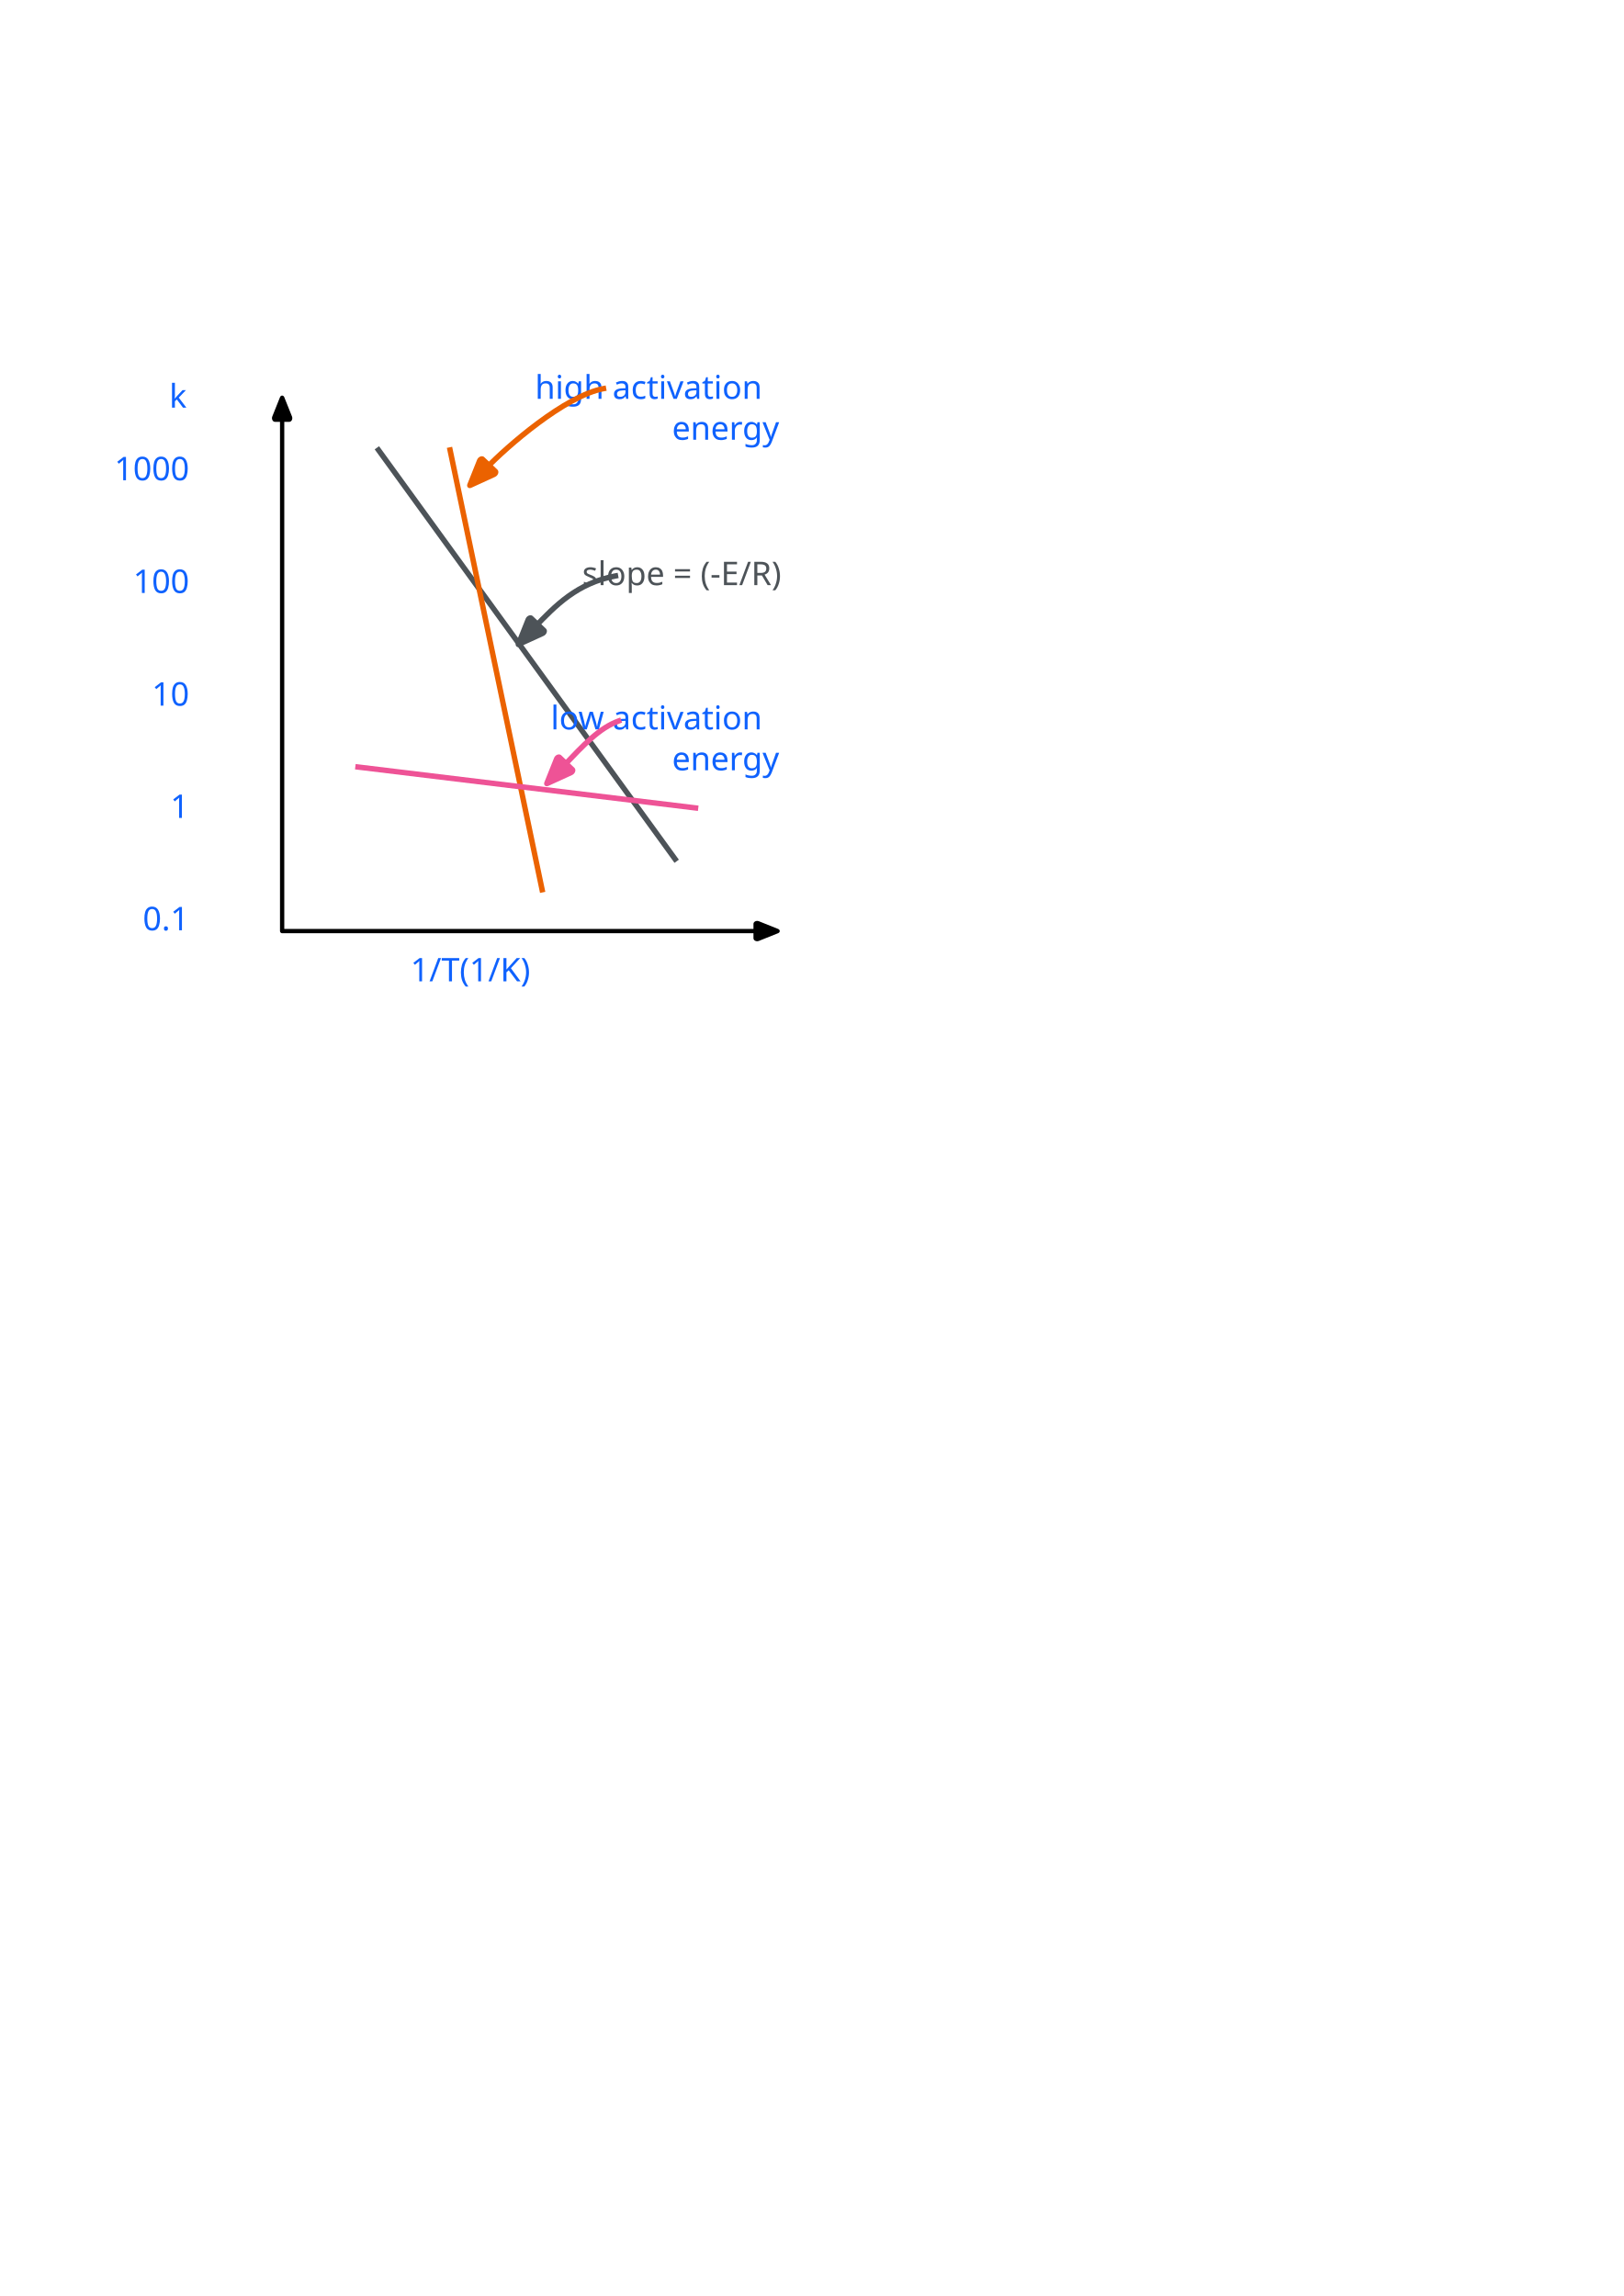
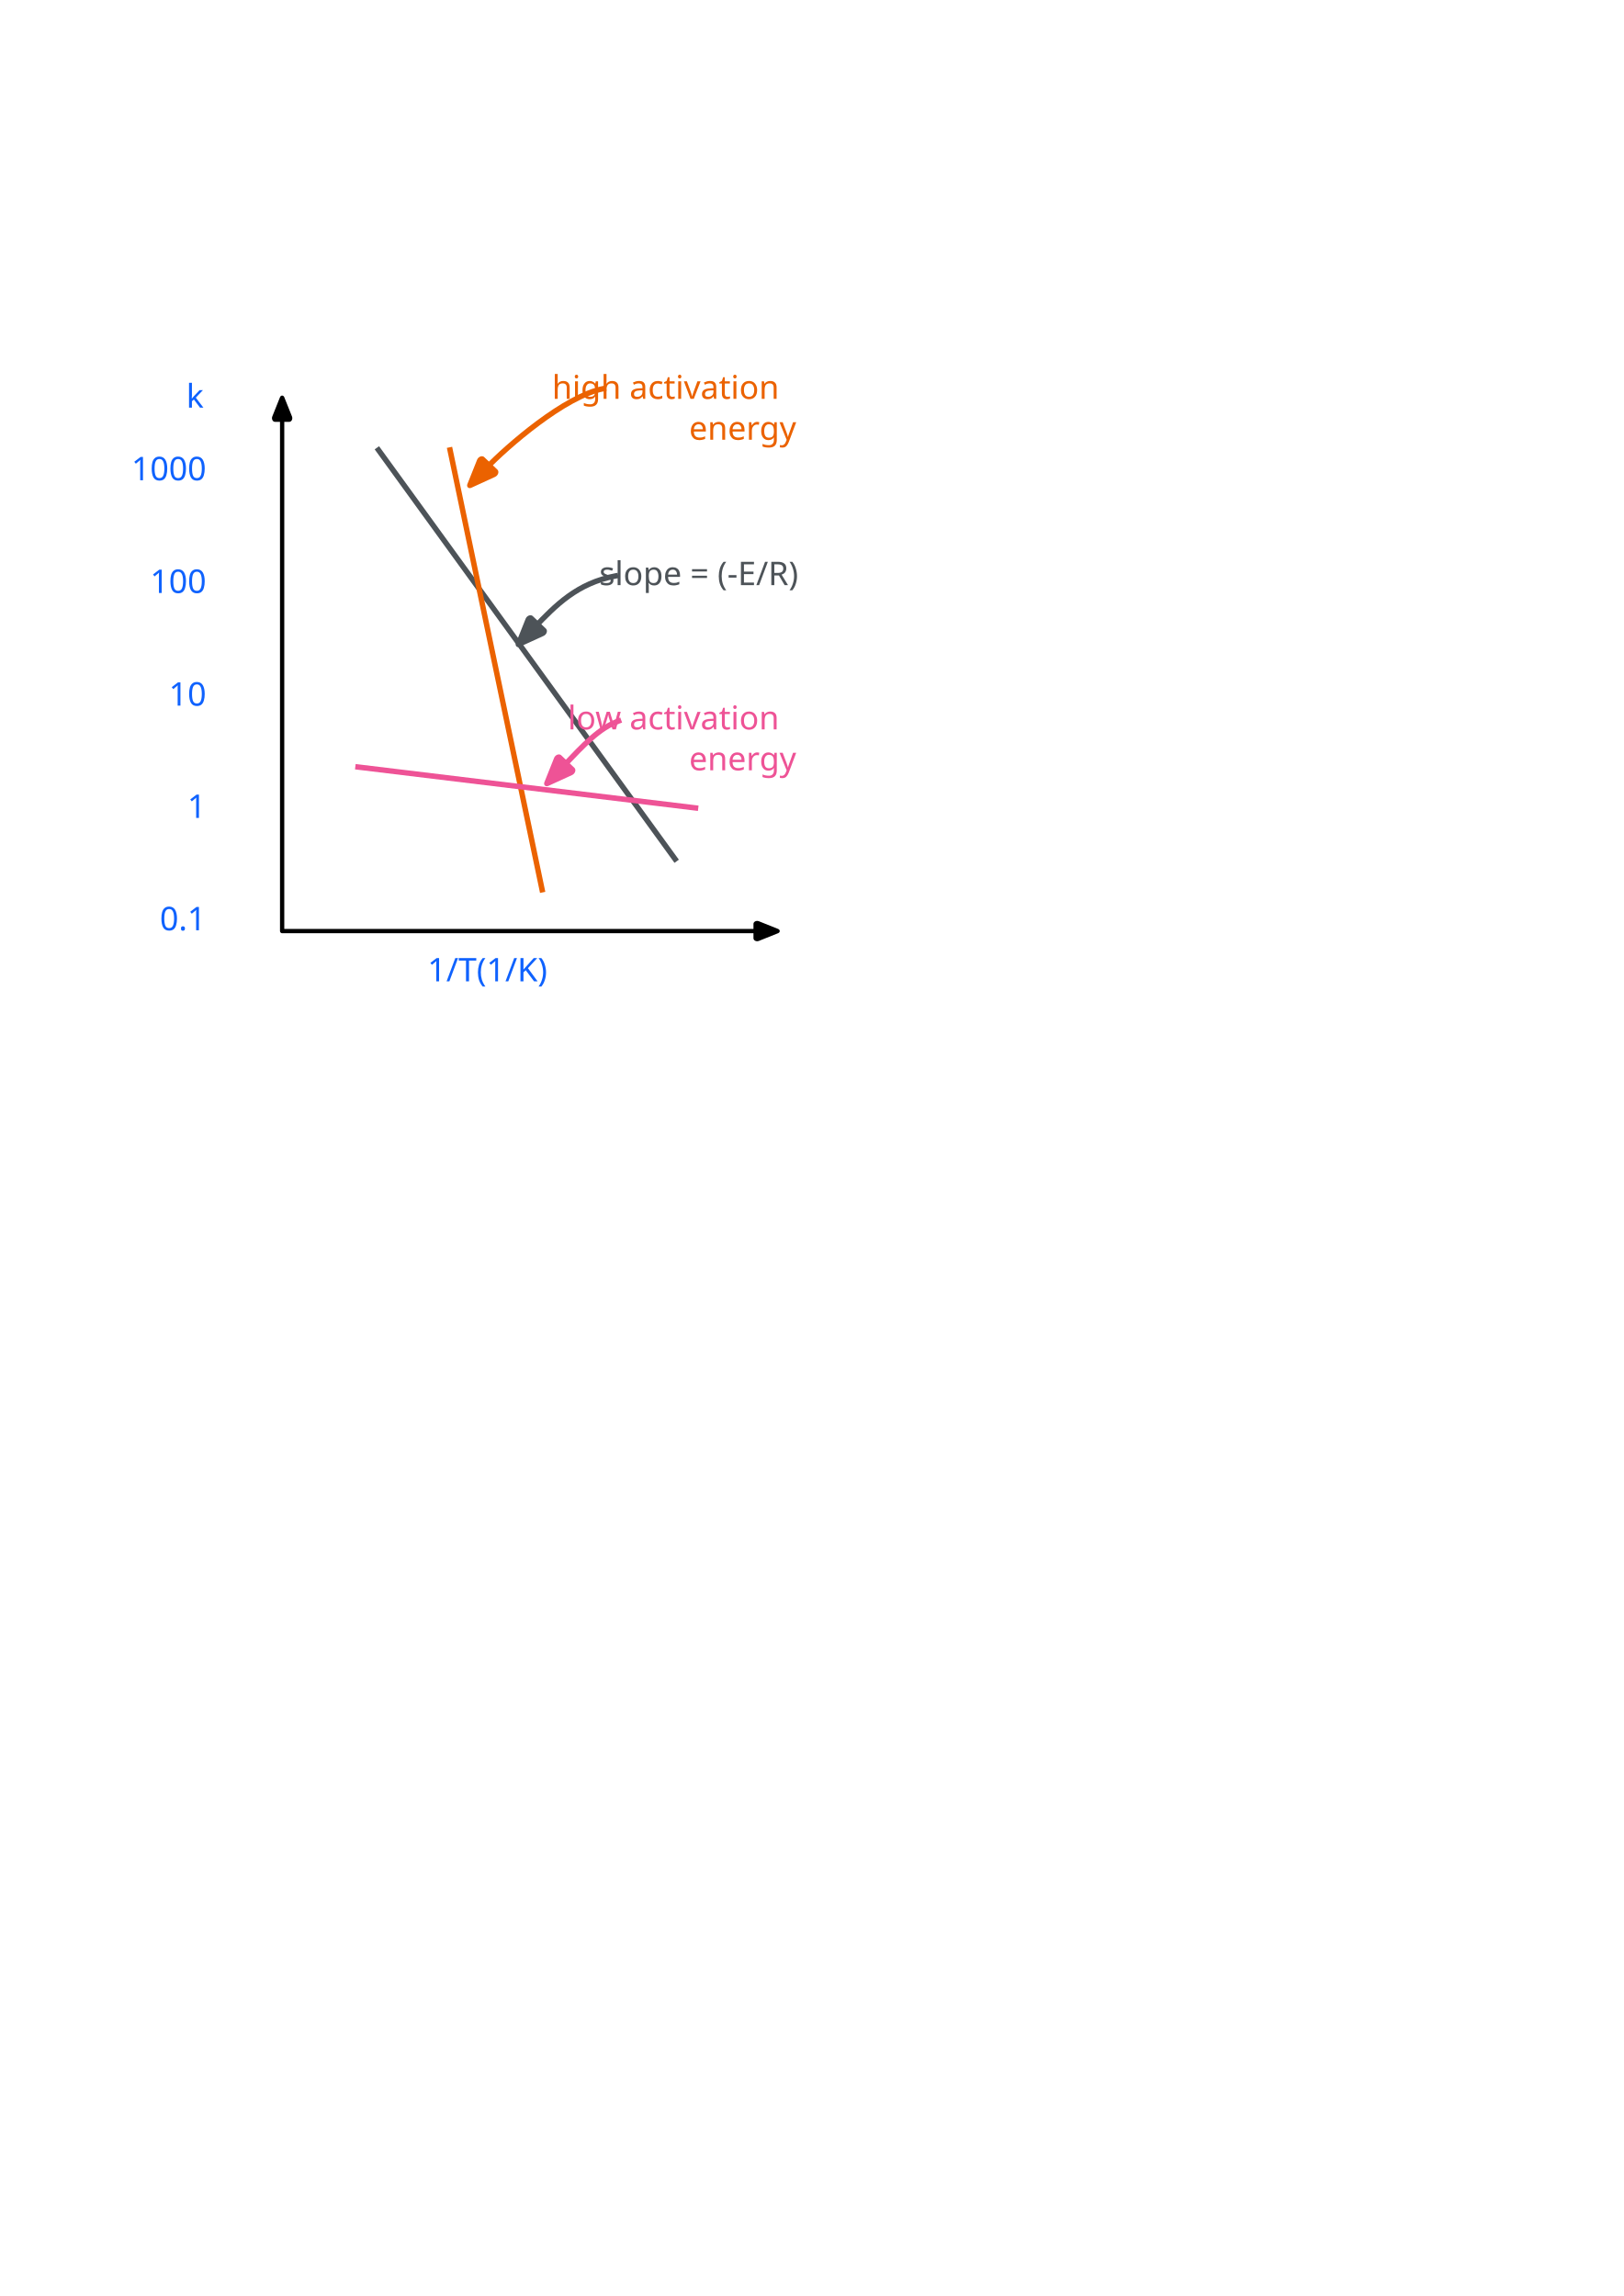
<svg xmlns="http://www.w3.org/2000/svg" width="210mm" height="297mm" viewBox="0 0 210 297" version="1.1" id="svg1">
  <defs id="defs1">
    <marker style="overflow:visible" id="marker2" refX="0" refY="0" orient="auto-start-reverse" markerWidth="1" markerHeight="0.8" viewBox="0 0 1 1" preserveAspectRatio="none">
      <path transform="scale(0.7)" d="m -0.211,-4.106 6.422,3.211 a 1,1 90 0 1 0,1.789 L -0.211,4.106 A 1.236,1.236 31.717 0 1 -2,3 v -6 a 1.236,1.236 148.283 0 1 1.789,-1.106 z" style="fill:context-stroke;fill-rule:evenodd;stroke:none" id="path2" />
    </marker>
    <marker style="overflow:visible" id="RoundedArrow" refX="0" refY="0" orient="auto-start-reverse" markerWidth="1" markerHeight="0.8" viewBox="0 0 1 1" preserveAspectRatio="none">
      <path transform="scale(0.7)" d="m -0.211,-4.106 6.422,3.211 a 1,1 90 0 1 0,1.789 L -0.211,4.106 A 1.236,1.236 31.717 0 1 -2,3 v -6 a 1.236,1.236 148.283 0 1 1.789,-1.106 z" style="fill:context-stroke;fill-rule:evenodd;stroke:none" id="path8" />
    </marker>
  </defs>
  <g id="layer1">
    <text xml:space="preserve" style="font-style:normal;font-variant:normal;font-weight:normal;font-stretch:normal;font-size:4.233px;line-height:normal;font-family:Sans;-inkscape-font-specification:'Sans, Normal';font-variant-ligatures:normal;font-variant-position:sub;font-variant-caps:normal;font-variant-numeric:normal;font-variant-east-asian:normal;text-align:end;text-decoration-color:#000000;text-anchor:end;fill:#0f62fe;stroke:none;stroke-width:0.2;stroke-linecap:square;stroke-linejoin:round;-inkscape-stroke:none;paint-order:markers fill stroke" x="81.617" y="127.738" id="text14">
      <tspan id="tspan14" style="stroke-width:0.2" x="81.617" y="127.738" />
    </text>
-     <g id="g17">
-       <path style="fill:none;stroke:#000000;stroke-width:0.554;stroke-linecap:square;stroke-linejoin:round;-inkscape-stroke:none;marker-start:url(#RoundedArrow);marker-end:url(#marker2);paint-order:markers fill stroke" d="M 36.49,53.791 V 120.439 H 98.224" id="path1" />
-       <text xml:space="preserve" style="font-size:4.233px;line-height:normal;font-family:'IBM Plex Sans';-inkscape-font-specification:'IBM Plex Sans, Normal';text-align:end;text-decoration-color:#000000;text-anchor:end;fill:none;stroke:#0f62fe;stroke-width:0.2;stroke-linecap:square;stroke-linejoin:round;-inkscape-stroke:none;paint-order:markers fill stroke" x="31.852" y="52.733" id="text9">
-         <tspan id="tspan9" style="font-size:4.233px;fill:#0f62fe;stroke:none;stroke-width:0.2" x="31.852" y="52.733">k</tspan>
-       </text>
-       <text xml:space="preserve" style="font-size:4.233px;line-height:normal;font-family:'IBM Plex Sans';-inkscape-font-specification:'IBM Plex Sans, Normal';text-align:end;text-decoration-color:#000000;text-anchor:end;fill:none;stroke:#0f62fe;stroke-width:0.2;stroke-linecap:square;stroke-linejoin:round;-inkscape-stroke:none;paint-order:markers fill stroke" x="76.297" y="126.949" id="text1">
-         <tspan id="tspan1" style="font-size:4.233px;fill:#0f62fe;stroke:none;stroke-width:0.2" x="76.297" y="126.949">1/T(1/K)</tspan>
-       </text>
-       <text xml:space="preserve" style="font-size:4.233px;line-height:normal;font-family:'IBM Plex Sans';-inkscape-font-specification:'IBM Plex Sans, Normal';text-align:end;text-decoration-color:#000000;text-anchor:end;fill:none;stroke:#0f62fe;stroke-width:0.2;stroke-linecap:square;stroke-linejoin:round;-inkscape-stroke:none;paint-order:markers fill stroke" x="32.184" y="91.281" id="text2">
-         <tspan id="tspan2" style="font-size:4.233px;fill:#0f62fe;stroke:none;stroke-width:0.2" x="32.184" y="91.281">10</tspan>
-       </text>
-       <text xml:space="preserve" style="font-size:4.233px;line-height:normal;font-family:'IBM Plex Sans';-inkscape-font-specification:'IBM Plex Sans, Normal';text-align:end;text-decoration-color:#000000;text-anchor:end;fill:none;stroke:#0f62fe;stroke-width:0.2;stroke-linecap:square;stroke-linejoin:round;-inkscape-stroke:none;paint-order:markers fill stroke" x="32.184" y="76.704" id="text3">
-         <tspan id="tspan3" style="font-size:4.233px;fill:#0f62fe;stroke:none;stroke-width:0.2" x="32.184" y="76.704">100</tspan>
-       </text>
-       <text xml:space="preserve" style="font-size:4.233px;line-height:normal;font-family:'IBM Plex Sans';-inkscape-font-specification:'IBM Plex Sans, Normal';text-align:end;text-decoration-color:#000000;text-anchor:end;fill:none;stroke:#0f62fe;stroke-width:0.2;stroke-linecap:square;stroke-linejoin:round;-inkscape-stroke:none;paint-order:markers fill stroke" x="32.154" y="105.808" id="text4">
-         <tspan id="tspan4" style="font-size:4.233px;fill:#0f62fe;stroke:none;stroke-width:0.2" x="32.154" y="105.808">1</tspan>
-       </text>
-       <text xml:space="preserve" style="font-size:4.233px;line-height:normal;font-family:'IBM Plex Sans';-inkscape-font-specification:'IBM Plex Sans, Normal';text-align:end;text-decoration-color:#000000;text-anchor:end;fill:none;stroke:#0f62fe;stroke-width:0.2;stroke-linecap:square;stroke-linejoin:round;-inkscape-stroke:none;paint-order:markers fill stroke" x="32.154" y="120.335" id="text5">
-         <tspan id="tspan5" style="font-size:4.233px;fill:#0f62fe;stroke:none;stroke-width:0.2" x="32.154" y="120.335">0.1</tspan>
-       </text>
-       <text xml:space="preserve" style="font-size:4.233px;line-height:normal;font-family:'IBM Plex Sans';-inkscape-font-specification:'IBM Plex Sans, Normal';text-align:end;text-decoration-color:#000000;text-anchor:end;fill:none;stroke:#0f62fe;stroke-width:0.2;stroke-linecap:square;stroke-linejoin:round;-inkscape-stroke:none;paint-order:markers fill stroke" x="32.184" y="62.126" id="text6">
-         <tspan id="tspan6" style="font-size:4.233px;fill:#0f62fe;stroke:none;stroke-width:0.2" x="32.184" y="62.126">1000</tspan>
-       </text>
-       <path style="fill:none;stroke:#4d5358;stroke-width:0.7;stroke-linecap:square;stroke-linejoin:round;stroke-dashoffset:0.34;paint-order:markers fill stroke;stroke-dasharray:none" d="M 48.948,58.208 87.312,111.125" id="path6" />
-       <path style="fill:none;stroke:#eb6200;stroke-width:0.7;stroke-linecap:square;stroke-linejoin:round;stroke-dasharray:none;stroke-dashoffset:0.34;paint-order:markers fill stroke" d="m 58.208,58.208 11.906,56.885 v 0" id="path7" />
-       <path style="fill:none;stroke:#ee5396;stroke-width:0.7;stroke-linecap:square;stroke-linejoin:round;stroke-dasharray:none;stroke-dashoffset:0.34;paint-order:markers fill stroke" d="m 46.302,99.219 43.656,5.292 v 0" id="path9" />
-       <text xml:space="preserve" style="font-size:4.233px;line-height:normal;font-family:'IBM Plex Sans';-inkscape-font-specification:'IBM Plex Sans, Normal';text-align:end;text-decoration-color:#000000;text-anchor:end;fill:#4d5358;stroke:#0f62fe;stroke-width:0.2;stroke-linecap:square;stroke-linejoin:round;-inkscape-stroke:none;paint-order:markers fill stroke" x="108.759" y="75.687" id="text10">
-         <tspan id="tspan10" style="font-size:4.233px;fill:#4d5358;stroke:none;stroke-width:0.2" x="108.759" y="75.687">slope = (-E/R)</tspan>
-       </text>
-       <text xml:space="preserve" style="font-size:4.233px;line-height:normal;font-family:'IBM Plex Sans';-inkscape-font-specification:'IBM Plex Sans, Normal';text-align:end;text-decoration-color:#000000;text-anchor:end;fill:none;stroke:#0f62fe;stroke-width:0.2;stroke-linecap:square;stroke-linejoin:round;-inkscape-stroke:none;paint-order:markers fill stroke" x="108.479" y="94.353" id="text11">
-         <tspan id="tspan11" style="font-size:4.233px;fill:#0f62fe;stroke:none;stroke-width:0.2" x="108.479" y="94.353">low activation</tspan>
-         <tspan style="font-size:4.233px;fill:#0f62fe;stroke:none;stroke-width:0.2" x="108.479" y="99.644" id="tspan12">energy</tspan>
-       </text>
-       <text xml:space="preserve" style="font-size:4.233px;line-height:normal;font-family:'IBM Plex Sans';-inkscape-font-specification:'IBM Plex Sans, Normal';text-align:end;text-decoration-color:#000000;text-anchor:end;fill:none;stroke:#0f62fe;stroke-width:0.2;stroke-linecap:square;stroke-linejoin:round;-inkscape-stroke:none;paint-order:markers fill stroke" x="108.479" y="51.594" id="text15">
-         <tspan id="tspan13" style="font-size:4.233px;fill:#0f62fe;stroke:none;stroke-width:0.2" x="108.479" y="51.594">high activation</tspan>
-         <tspan style="font-size:4.233px;fill:#0f62fe;stroke:none;stroke-width:0.2" x="108.479" y="56.885" id="tspan15">energy</tspan>
-       </text>
-       <path style="fill:none;stroke:#4d5358;stroke-width:0.7;stroke-linecap:square;stroke-linejoin:round;stroke-dasharray:none;stroke-dashoffset:0.34;marker-end:url(#RoundedArrow);paint-order:markers fill stroke" d="m 79.603,74.501 c -4.954,0.928 -7.755,3.808 -10.523,6.716" id="path15" />
-       <path style="fill:none;stroke:#eb6200;stroke-width:0.7;stroke-linecap:square;stroke-linejoin:round;stroke-dasharray:none;stroke-dashoffset:0.34;marker-end:url(#RoundedArrow);paint-order:markers fill stroke" d="M 78.052,50.271 C 73.098,51.199 65.571,57.74 62.802,60.649" id="path16" />
-       <path style="fill:none;stroke:#ee5396;stroke-width:0.7;stroke-linecap:square;stroke-linejoin:round;stroke-dasharray:none;stroke-dashoffset:0.34;marker-end:url(#RoundedArrow);paint-order:markers fill stroke" d="m 80.011,93.262 c -2.502,0.914 -4.482,3.048 -7.251,5.956" id="path17" />
-     </g>
+     <path style="fill:none;stroke:#000000;stroke-width:0.554;stroke-linecap:square;stroke-linejoin:round;-inkscape-stroke:none;marker-start:url(#RoundedArrow);marker-end:url(#marker2);paint-order:markers fill stroke" d="M 36.49,53.791 V 120.439 H 98.224" id="path1" />
+     <text xml:space="preserve" style="font-size:4.233px;line-height:normal;font-family:'IBM Plex Sans';-inkscape-font-specification:'IBM Plex Sans, Normal';text-align:end;text-decoration-color:#000000;text-anchor:end;fill:none;stroke:#0f62fe;stroke-width:0.2;stroke-linecap:square;stroke-linejoin:round;-inkscape-stroke:none;paint-order:markers fill stroke" x="31.852" y="52.733" id="text9">
+       <tspan id="tspan9" style="font-size:4.233px;fill:#0f62fe;stroke:none;stroke-width:0.2" x="31.852" y="52.733">k</tspan>
+     </text>
+     <text xml:space="preserve" style="font-size:4.233px;line-height:normal;font-family:'IBM Plex Sans';-inkscape-font-specification:'IBM Plex Sans, Normal';text-align:end;text-decoration-color:#000000;text-anchor:end;fill:none;stroke:#0f62fe;stroke-width:0.2;stroke-linecap:square;stroke-linejoin:round;-inkscape-stroke:none;paint-order:markers fill stroke" x="76.297" y="126.949" id="text1">
+       <tspan id="tspan1" style="font-size:4.233px;fill:#0f62fe;stroke:none;stroke-width:0.2" x="76.297" y="126.949">1/T(1/K)</tspan>
+     </text>
+     <text xml:space="preserve" style="font-size:4.233px;line-height:normal;font-family:'IBM Plex Sans';-inkscape-font-specification:'IBM Plex Sans, Normal';text-align:end;text-decoration-color:#000000;text-anchor:end;fill:none;stroke:#0f62fe;stroke-width:0.2;stroke-linecap:square;stroke-linejoin:round;-inkscape-stroke:none;paint-order:markers fill stroke" x="32.184" y="91.281" id="text2">
+       <tspan id="tspan2" style="font-size:4.233px;fill:#0f62fe;stroke:none;stroke-width:0.2" x="32.184" y="91.281">10</tspan>
+     </text>
+     <text xml:space="preserve" style="font-size:4.233px;line-height:normal;font-family:'IBM Plex Sans';-inkscape-font-specification:'IBM Plex Sans, Normal';text-align:end;text-decoration-color:#000000;text-anchor:end;fill:none;stroke:#0f62fe;stroke-width:0.2;stroke-linecap:square;stroke-linejoin:round;-inkscape-stroke:none;paint-order:markers fill stroke" x="32.184" y="76.704" id="text3">
+       <tspan id="tspan3" style="font-size:4.233px;fill:#0f62fe;stroke:none;stroke-width:0.2" x="32.184" y="76.704">100</tspan>
+     </text>
+     <text xml:space="preserve" style="font-size:4.233px;line-height:normal;font-family:'IBM Plex Sans';-inkscape-font-specification:'IBM Plex Sans, Normal';text-align:end;text-decoration-color:#000000;text-anchor:end;fill:none;stroke:#0f62fe;stroke-width:0.2;stroke-linecap:square;stroke-linejoin:round;-inkscape-stroke:none;paint-order:markers fill stroke" x="32.154" y="105.808" id="text4">
+       <tspan id="tspan4" style="font-size:4.233px;fill:#0f62fe;stroke:none;stroke-width:0.2" x="32.154" y="105.808">1</tspan>
+     </text>
+     <text xml:space="preserve" style="font-size:4.233px;line-height:normal;font-family:'IBM Plex Sans';-inkscape-font-specification:'IBM Plex Sans, Normal';text-align:end;text-decoration-color:#000000;text-anchor:end;fill:none;stroke:#0f62fe;stroke-width:0.2;stroke-linecap:square;stroke-linejoin:round;-inkscape-stroke:none;paint-order:markers fill stroke" x="32.154" y="120.335" id="text5">
+       <tspan id="tspan5" style="font-size:4.233px;fill:#0f62fe;stroke:none;stroke-width:0.2" x="32.154" y="120.335">0.1</tspan>
+     </text>
+     <text xml:space="preserve" style="font-size:4.233px;line-height:normal;font-family:'IBM Plex Sans';-inkscape-font-specification:'IBM Plex Sans, Normal';text-align:end;text-decoration-color:#000000;text-anchor:end;fill:none;stroke:#0f62fe;stroke-width:0.2;stroke-linecap:square;stroke-linejoin:round;-inkscape-stroke:none;paint-order:markers fill stroke" x="32.184" y="62.126" id="text6">
+       <tspan id="tspan6" style="font-size:4.233px;fill:#0f62fe;stroke:none;stroke-width:0.2" x="32.184" y="62.126">1000</tspan>
+     </text>
+     <path style="fill:none;stroke:#4d5358;stroke-width:0.7;stroke-linecap:square;stroke-linejoin:round;stroke-dasharray:none;stroke-dashoffset:0.34;paint-order:markers fill stroke" d="M 48.948,58.208 87.312,111.125" id="path6" />
+     <path style="fill:none;stroke:#eb6200;stroke-width:0.7;stroke-linecap:square;stroke-linejoin:round;stroke-dasharray:none;stroke-dashoffset:0.34;paint-order:markers fill stroke" d="m 58.208,58.208 11.906,56.885 v 0" id="path7" />
+     <path style="fill:none;stroke:#ee5396;stroke-width:0.7;stroke-linecap:square;stroke-linejoin:round;stroke-dasharray:none;stroke-dashoffset:0.34;paint-order:markers fill stroke" d="m 46.302,99.219 43.656,5.292 v 0" id="path9" />
+     <text xml:space="preserve" style="font-size:4.233px;line-height:normal;font-family:'IBM Plex Sans';-inkscape-font-specification:'IBM Plex Sans, Normal';text-align:end;text-decoration-color:#000000;text-anchor:end;fill:#4d5358;stroke:#0f62fe;stroke-width:0.2;stroke-linecap:square;stroke-linejoin:round;-inkscape-stroke:none;paint-order:markers fill stroke" x="108.759" y="75.687" id="text10">
+       <tspan id="tspan10" style="font-size:4.233px;fill:#4d5358;stroke:none;stroke-width:0.2" x="108.759" y="75.687">slope = (-E/R)</tspan>
+     </text>
+     <text xml:space="preserve" style="font-size:4.233px;line-height:normal;font-family:'IBM Plex Sans';-inkscape-font-specification:'IBM Plex Sans, Normal';text-align:end;text-decoration-color:#000000;text-anchor:end;fill:#ee5396;stroke:#0f62fe;stroke-width:0.2;stroke-linecap:square;stroke-linejoin:round;-inkscape-stroke:none;paint-order:markers fill stroke" x="108.479" y="94.353" id="text11">
+       <tspan id="tspan11" style="font-size:4.233px;fill:#ee5396;stroke:none;stroke-width:0.2" x="108.479" y="94.353">low activation</tspan>
+       <tspan style="font-size:4.233px;fill:#ee5396;stroke:none;stroke-width:0.2" x="108.479" y="99.644" id="tspan12">energy</tspan>
+     </text>
+     <text xml:space="preserve" style="font-size:4.233px;line-height:normal;font-family:'IBM Plex Sans';-inkscape-font-specification:'IBM Plex Sans, Normal';text-align:end;text-decoration-color:#000000;text-anchor:end;fill:#eb6200;stroke:#0f62fe;stroke-width:0.2;stroke-linecap:square;stroke-linejoin:round;-inkscape-stroke:none;paint-order:markers fill stroke" x="108.479" y="51.594" id="text15">
+       <tspan id="tspan13" style="font-size:4.233px;fill:#eb6200;stroke:none;stroke-width:0.2" x="108.479" y="51.594">high activation</tspan>
+       <tspan style="font-size:4.233px;fill:#eb6200;stroke:none;stroke-width:0.2" x="108.479" y="56.885" id="tspan15">energy</tspan>
+     </text>
+     <path style="fill:none;stroke:#4d5358;stroke-width:0.7;stroke-linecap:square;stroke-linejoin:round;stroke-dasharray:none;stroke-dashoffset:0.34;marker-end:url(#RoundedArrow);paint-order:markers fill stroke" d="m 79.603,74.501 c -4.954,0.928 -7.755,3.808 -10.523,6.716" id="path15" />
+     <path style="fill:none;stroke:#eb6200;stroke-width:0.7;stroke-linecap:square;stroke-linejoin:round;stroke-dasharray:none;stroke-dashoffset:0.34;marker-end:url(#RoundedArrow);paint-order:markers fill stroke" d="M 78.052,50.271 C 73.098,51.199 65.571,57.74 62.802,60.649" id="path16" />
+     <path style="fill:none;stroke:#ee5396;stroke-width:0.7;stroke-linecap:square;stroke-linejoin:round;stroke-dasharray:none;stroke-dashoffset:0.34;marker-end:url(#RoundedArrow);paint-order:markers fill stroke" d="m 80.011,93.262 c -2.502,0.914 -4.482,3.048 -7.251,5.956" id="path17" />
  </g>
</svg>
